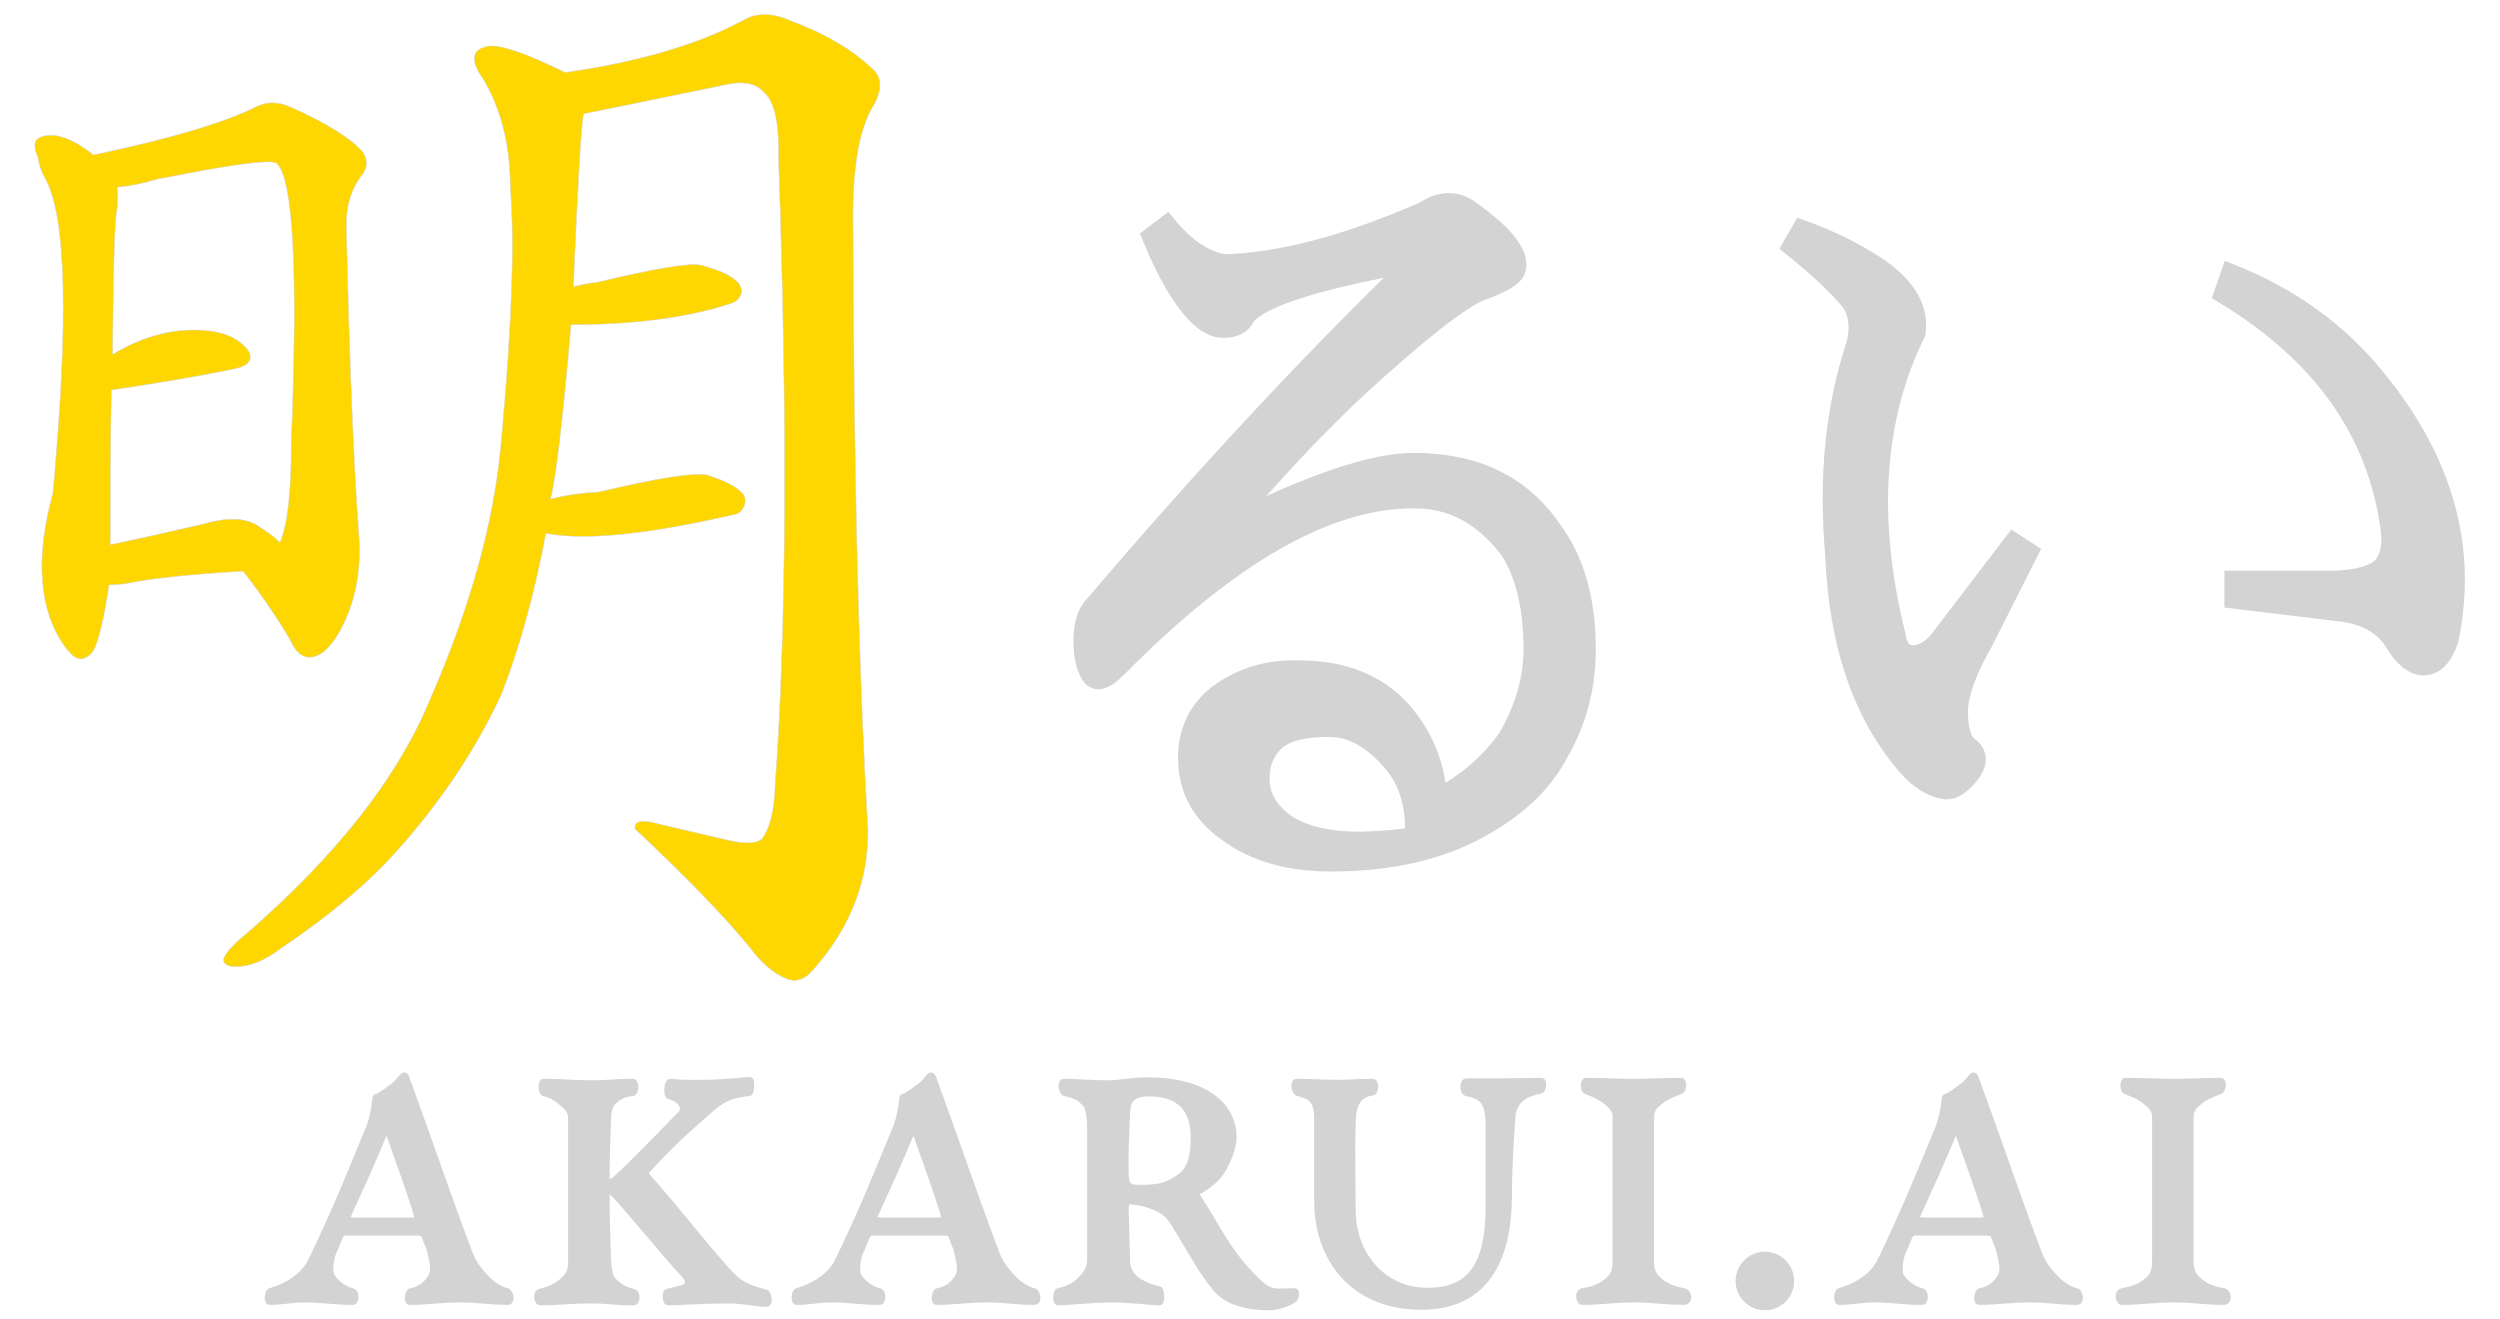
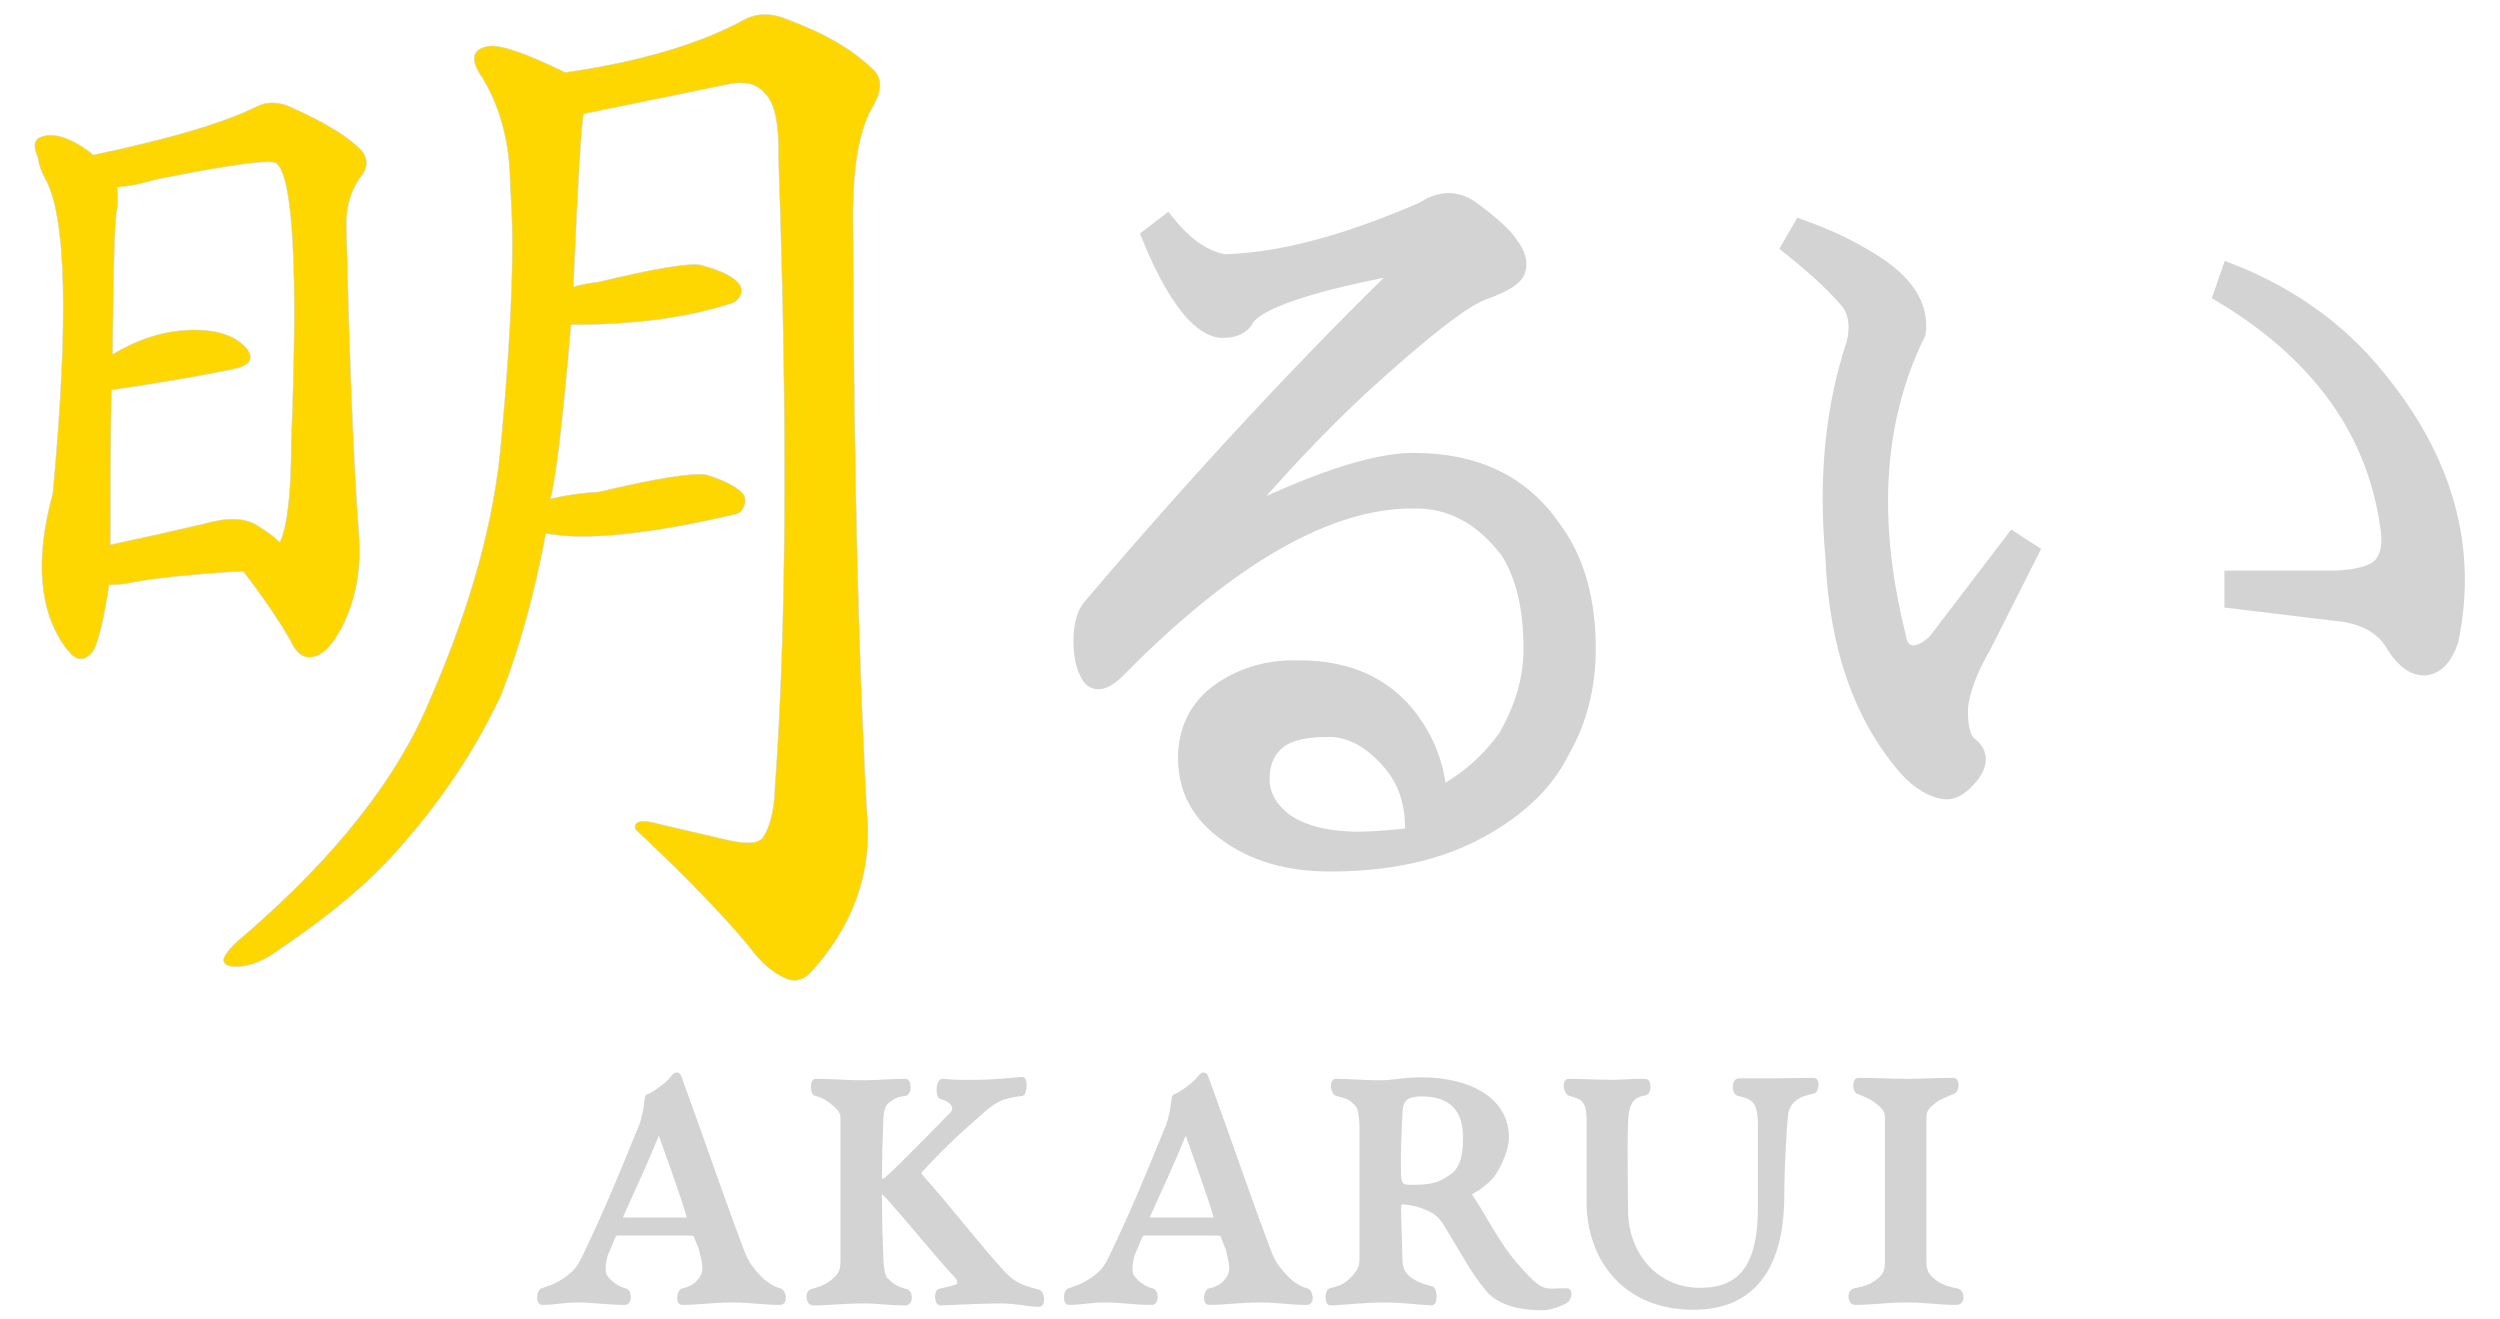
- <svg xmlns="http://www.w3.org/2000/svg" xmlns:ns1="http://vectornator.io" height="100%" stroke-miterlimit="10" style="fill-rule:nonzero;clip-rule:evenodd;stroke-linecap:round;stroke-linejoin:round;" version="1.1" viewBox="0 0 512 270" width="100%" xml:space="preserve">
-   <defs>
+ <svg xmlns="http://www.w3.org/2000/svg" xmlns:ns1="http://vectornator.io" height="100%" stroke-miterlimit="10" style="fill-rule:nonzero;clip-rule:evenodd;stroke-linecap:round;stroke-linejoin:round;" version="1.1" viewBox="0 0 512 270" width="100%" xml:space="preserve" id="svg36">
+   <defs id="defs5">
    <clipPath id="TextBounds">
-       <rect height="145.654" width="532" x="-5" y="161.444" />
+       <rect height="145.654" width="532" x="-5" y="161.444" id="rect2" />
    </clipPath>
  </defs>
  <g id="Layer-1" ns1:layerName="Layer 1">
-     <path d="M111.782 109.22C119.763 110.785 132.831 109.455 150.986 105.229C150.986 105.073 151.142 104.994 151.455 104.994C152.551 103.899 152.864 102.725 152.394 101.473C151.299 99.908 148.716 98.499 144.647 97.247C141.83 96.778 134.475 97.952 122.58 100.769C119.294 100.925 116.007 101.395 112.721 102.177C113.816 98.265 115.225 86.37 116.946 66.494C130.093 66.494 141.126 65.008 150.047 62.034C150.203 61.877 150.36 61.799 150.516 61.799C151.925 60.704 152.238 59.53 151.455 58.278C150.36 56.713 147.699 55.383 143.474 54.287C141.126 53.818 134.083 54.991 122.346 57.808C120.781 57.965 119.137 58.278 117.416 58.747C118.355 36.993 119.059 25.177 119.529 23.299C119.685 23.299 129.623 21.265 149.342 17.196C152.629 16.57 155.055 17.196 156.62 19.074C158.654 20.952 159.593 25.334 159.437 32.22C161.315 85.901 161.08 128.861 158.733 161.101C158.576 165.953 157.715 169.474 156.15 171.665C155.211 172.76 152.942 172.917 149.342 172.134L135.257 168.848C131.501 167.752 129.78 168.065 130.093 169.787C140.109 179.177 147.856 187.159 153.333 193.732C155.837 197.175 158.498 199.444 161.315 200.54C163.193 201.166 164.915 200.54 166.48 198.662C174.148 190.054 177.904 180.429 177.748 169.787C175.87 138.33 174.853 97.091 174.696 46.071C174.54 35.115 175.792 27.212 178.452 22.36C180.8 18.604 180.8 15.787 178.452 13.909C174.54 10.153 169.062 6.945 162.019 4.284C158.576 2.719 155.524 2.563 152.864 3.815C143.474 8.979 131.11 12.657 115.772 14.848C107.791 10.935 102.548 9.136 100.044 9.449C96.601 10.075 96.209 12.266 98.87 16.022C102.626 22.282 104.504 29.716 104.504 38.324C105.443 49.748 104.817 67.199 102.626 90.674C101.218 106.794 96.366 124.323 88.071 143.259C81.498 159.223 68.9 175.265 50.276 191.384C47.772 193.419 46.285 195.062 45.815 196.314C45.659 197.41 46.52 197.958 48.398 197.958C51.215 197.958 54.266 196.706 57.553 194.201C67.569 187.472 75.551 180.742 81.498 174.012C90.419 163.996 97.462 153.432 102.626 142.32C106.382 132.774 109.434 121.74 111.782 109.22Z" fill="#ffd700" fill-rule="evenodd" opacity="1" stroke="#D3D3D3" stroke-linecap="butt" stroke-linejoin="miter" stroke-width="0.1" />
-     <path d="M265.587 137.238C259.466 137.118 254.065 138.798 249.384 142.279C245.304 145.519 243.263 149.84 243.263 155.241C243.263 161.482 245.964 166.523 251.365 170.363C256.886 174.444 263.907 176.484 272.428 176.484C283.71 176.484 293.312 174.504 301.233 170.543C309.994 166.103 316.055 160.522 319.416 153.8C323.017 147.559 324.817 140.598 324.817 132.917C324.817 122.835 322.477 114.674 317.796 108.433C311.555 99.311 302.133 94.751 289.531 94.751C281.25 94.751 268.588 99.011 251.545 107.533C261.026 96.371 269.968 86.889 278.369 79.088C290.971 67.566 299.373 61.025 303.573 59.465C307.654 58.024 309.934 56.644 310.415 55.324C310.895 53.884 310.475 52.264 309.154 50.463C307.954 48.543 305.194 46.022 300.873 42.902C297.992 40.982 294.932 41.102 291.691 43.262C275.729 50.223 262.046 53.824 250.645 54.064C246.564 53.344 242.663 50.703 238.943 46.142L235.882 48.483C238.883 55.804 241.943 61.085 245.064 64.326C246.984 66.246 248.784 67.206 250.464 67.206C252.385 67.206 253.765 66.666 254.605 65.586C256.405 61.505 268.047 57.544 289.531 53.704C268.528 73.987 246.684 97.451 224 124.095C222.56 125.536 221.84 127.936 221.84 131.297C221.84 134.297 222.38 136.638 223.46 138.318C224.54 139.878 226.4 139.278 229.041 136.518C251.845 113.474 272.008 102.012 289.531 102.132C297.212 102.012 303.753 105.492 309.154 112.574C312.395 117.614 314.015 124.396 314.015 132.917C314.015 139.038 312.275 145.099 308.794 151.1C305.194 156.261 300.393 160.402 294.392 163.522C294.032 158.121 292.472 153.32 289.711 149.12C284.55 141.078 276.509 137.118 265.587 137.238ZM278.719 172.335C271.877 172.335 266.656 171.074 263.056 168.554C259.695 166.034 258.015 163.033 258.015 159.553C258.015 155.952 259.275 153.191 261.796 151.271C263.956 149.711 267.317 148.931 271.877 148.931C276.678 148.811 281.179 151.271 285.38 156.312C288.62 160.273 290.06 165.314 289.7 171.435C286.34 171.915 282.679 172.215 278.719 172.335Z" fill="#D3D3D3" fill-rule="evenodd" opacity="1" stroke="#D3D3D3" stroke-linecap="butt" stroke-linejoin="miter" stroke-width="4" />
-     <path d="M388.246 130.032C382.365 106.268 383.746 85.625 392.387 68.102C393.107 62.701 389.867 57.84 382.666 53.519C378.585 50.999 374.024 48.838 368.983 47.038L367.003 50.459C372.524 54.899 376.544 58.68 379.065 61.801C380.625 64.081 380.985 66.962 380.145 70.442C375.824 83.404 374.384 97.867 375.824 113.829C376.544 131.952 381.465 146.295 390.587 156.857C393.227 159.857 395.928 161.477 398.688 161.717C400.248 161.717 401.929 160.517 403.729 158.117C405.169 155.956 404.989 154.216 403.189 152.896C401.749 151.816 401.029 149.355 401.029 145.515C401.149 141.914 402.829 137.293 406.069 131.652L415.431 113.109L412.37 111.129L396.708 131.652C395.148 133.213 393.587 134.053 392.027 134.173C389.867 134.173 388.607 132.793 388.246 130.032ZM456.838 56.04L455.398 60.18C475.681 72.422 487.083 88.625 489.603 108.788C489.964 112.029 489.363 114.489 487.803 116.17C486.243 117.73 483.122 118.63 478.442 118.87L457.558 118.87L457.558 122.651L478.442 125.171C483.842 125.651 487.743 127.632 490.144 131.112C492.064 134.473 494.104 136.213 496.265 136.333C498.545 136.333 500.285 134.593 501.485 131.112C505.446 112.269 500.465 94.386 486.543 77.463C478.862 67.982 468.96 60.84 456.838 56.04Z" fill="#D3D3D3" fill-rule="evenodd" opacity="1" stroke="#D3D3D3" stroke-linecap="butt" stroke-linejoin="miter" stroke-width="4" />
-     <path d="M55.782 21.066C54.608 21.066 53.493 21.352 52.397 21.899C45.824 25.186 34.697 28.471 19.047 31.757L18.581 31.291C14.199 28.005 10.673 26.974 8.012 28.226C6.917 28.852 6.852 30.189 7.791 32.223C7.948 33.632 8.407 35.033 9.189 36.441C13.571 43.953 14.119 65.482 10.832 101.008C7.076 114.781 8.018 125.424 13.652 132.936L14.118 133.402C15.683 135.437 17.326 135.437 19.047 133.402C20.143 131.524 21.238 126.992 22.333 119.792C23.272 119.792 24.367 119.704 25.619 119.547C30.94 118.452 38.999 117.598 49.798 116.972C53.554 121.824 56.775 126.509 59.435 131.048C60.531 133.552 61.932 134.736 63.653 134.579C66.001 134.423 68.279 132.08 70.47 127.541C72.974 122.22 73.981 116.262 73.511 109.689C72.415 94.978 71.562 73.997 70.936 46.765C70.78 42.383 71.875 38.704 74.222 35.73C75.318 34.165 75.318 32.611 74.222 31.046C71.718 28.229 66.791 25.186 59.435 21.899C58.183 21.352 56.955 21.066 55.782 21.066ZM54.384 33.155C55.557 33.116 56.302 33.205 56.615 33.4C60.058 36.374 61.065 55.382 59.656 90.439C59.656 100.768 58.891 107.644 57.326 111.087C56.231 109.991 54.653 108.832 52.618 107.58C50.114 106.015 46.435 105.926 41.583 107.335C34.853 108.9 28.526 110.325 22.578 111.577C22.578 101.092 22.642 90.512 22.799 79.87C32.346 78.462 40.582 77.061 47.468 75.652C50.911 75.026 52.006 73.69 50.754 71.655C48.876 69.308 45.897 67.971 41.828 67.658C35.568 67.189 29.304 68.831 23.044 72.587C23.201 54.276 23.507 44.357 23.976 42.792C24.133 40.914 24.133 39.425 23.976 38.329C26.324 38.173 29.061 37.625 32.191 36.686C43.459 34.456 50.862 33.273 54.384 33.155Z" fill="#ffd700" fill-rule="evenodd" opacity="1" stroke="#D3D3D3" stroke-linecap="butt" stroke-linejoin="miter" stroke-width="0.1" />
-     <g fill="#D3D3D3" opacity="1" stroke="#D3D3D3" stroke-linecap="butt" stroke-linejoin="miter" stroke-width="1">
-       <path clip-path="url(#TextBounds)" d="M55.25 266.744C57.95 266.744 59.574 266.244 62.35 266.244C66.216 266.244 68.25 266.744 72.25 266.744C73.15 266.744 73.15 264.544 72.25 264.344C70.95 264.044 69.15 263.044 68.05 261.344C67.65 260.644 67.701 259.307 67.95 258.044C68.296 256.288 68.35 256.844 69.55 253.744C69.95 252.844 70.088 252.544 70.75 252.544L84.95 252.544C86.35 252.544 86.65 252.644 86.85 253.244C87.85 255.944 87.75 255.044 88.25 257.544C88.55 258.844 88.891 260.282 88.05 261.644C87.061 263.245 85.65 264.044 84.05 264.344C83.45 264.444 83.013 266.744 83.95 266.744C87.25 266.744 90.289 266.244 94.35 266.244C98.15 266.244 100.201 266.744 103.95 266.744C105.15 266.744 104.65 264.544 103.95 264.344C102.25 263.944 100.65 262.744 99.45 261.444C97.65 259.544 96.75 258.044 95.95 255.744C91.25 243.244 88.25 234.144 83.45 221.044C83.25 220.444 83.15 220.144 82.75 220.144C82.45 220.144 82.15 220.644 81.35 221.544C80.75 222.244 77.75 224.444 76.85 224.644C76.75 224.744 76.606 226.607 76.35 227.844C76.137 228.872 75.85 229.844 75.65 230.444C70.85 242.144 68.93 246.953 64.05 257.244C63.178 259.083 62.535 260.165 60.95 261.444C59.009 263.01 57.35 263.644 55.25 264.344C54.65 264.544 54.45 266.744 55.25 266.744ZM78.55 232.744C79.15 231.244 79.15 231.244 79.75 232.744C80.85 235.844 84.55 246.144 85.25 248.844C85.55 249.844 85.45 249.844 84.45 249.844L72.75 249.844C71.55 249.844 71.05 249.744 71.45 248.844C73.65 244.044 76.85 236.944 78.55 232.744Z" fill-rule="evenodd" />
-       <path clip-path="url(#TextBounds)" d="M148.75 259.844C142.25 252.444 139.55 248.644 132.85 241.044C132.45 240.544 132.224 240.2 132.55 239.844C137.019 234.961 139.95 232.244 144.75 228.044C147.85 225.244 149.25 224.444 153.55 223.944C153.95 223.844 154.25 221.044 153.55 221.044C149.75 221.444 145.85 221.644 144.75 221.644C142.25 221.644 140.35 221.744 137.25 221.444C136.45 221.444 136.25 224.444 137.05 224.644C139.35 225.144 140.35 226.944 139.35 228.044C139.35 228.044 129.05 238.644 126.15 241.244C125.65 241.744 125.15 241.944 124.65 241.944C124.35 241.944 124.35 241.444 124.35 241.144C124.35 236.844 124.45 234.444 124.65 228.944C124.699 227.588 125.05 226.244 125.75 225.644C127.15 224.444 127.95 224.144 129.65 223.944C130.35 223.844 130.45 221.444 129.65 221.444C125.85 221.444 124.406 221.744 121.05 221.744C117.226 221.744 115.25 221.444 111.25 221.444C110.65 221.444 110.65 223.744 111.25 223.944C112.95 224.344 113.982 225.023 115.35 226.244C116.249 227.046 116.85 227.744 116.85 228.944L116.85 258.144C116.85 259.644 116.688 260.689 115.65 261.744C114.096 263.323 112.55 263.944 110.65 264.444C109.45 264.644 109.85 266.844 110.65 266.844C114.15 266.844 116.991 266.444 121.05 266.444C124.408 266.444 125.95 266.844 129.65 266.844C130.75 266.844 130.75 264.644 129.65 264.444C127.65 263.944 126.85 263.344 125.55 262.044C125.05 261.544 124.706 259.704 124.65 258.144C124.45 252.544 124.35 249.844 124.35 245.444C124.35 244.944 124.25 243.944 124.65 243.944C124.95 243.944 125.651 244.585 126.15 245.144C131.509 251.145 136.05 256.844 139.65 260.744C140.65 261.744 140.75 262.144 140.75 262.844C140.75 263.744 138.35 263.944 136.65 264.444C136.05 264.544 136.05 266.844 136.85 266.844C138.35 266.844 144.35 266.444 149.15 266.444C152.45 266.444 154.95 267.144 156.95 267.144C157.95 267.144 157.55 264.844 156.95 264.644C153.05 263.544 151.65 263.144 148.75 259.844Z" fill-rule="evenodd" />
-       <path clip-path="url(#TextBounds)" d="M163.15 266.744C165.85 266.744 167.474 266.244 170.25 266.244C174.116 266.244 176.15 266.744 180.15 266.744C181.05 266.744 181.05 264.544 180.15 264.344C178.85 264.044 177.05 263.044 175.95 261.344C175.55 260.644 175.601 259.307 175.85 258.044C176.196 256.288 176.25 256.844 177.45 253.744C177.85 252.844 177.988 252.544 178.65 252.544L192.85 252.544C194.25 252.544 194.55 252.644 194.75 253.244C195.75 255.944 195.65 255.044 196.15 257.544C196.45 258.844 196.791 260.282 195.95 261.644C194.961 263.245 193.55 264.044 191.95 264.344C191.35 264.444 190.913 266.744 191.85 266.744C195.15 266.744 198.189 266.244 202.25 266.244C206.05 266.244 208.101 266.744 211.85 266.744C213.05 266.744 212.55 264.544 211.85 264.344C210.15 263.944 208.55 262.744 207.35 261.444C205.55 259.544 204.65 258.044 203.85 255.744C199.15 243.244 196.15 234.144 191.35 221.044C191.15 220.444 191.05 220.144 190.65 220.144C190.35 220.144 190.05 220.644 189.25 221.544C188.65 222.244 185.65 224.444 184.75 224.644C184.65 224.744 184.506 226.607 184.25 227.844C184.037 228.872 183.75 229.844 183.55 230.444C178.75 242.144 176.83 246.953 171.95 257.244C171.078 259.083 170.434 260.165 168.85 261.444C166.909 263.01 165.25 263.644 163.15 264.344C162.55 264.544 162.35 266.744 163.15 266.744ZM186.45 232.744C187.05 231.244 187.05 231.244 187.65 232.744C188.75 235.844 192.45 246.144 193.15 248.844C193.45 249.844 193.35 249.844 192.35 249.844L180.65 249.844C179.45 249.844 178.95 249.744 179.35 248.844C181.55 244.044 184.75 236.944 186.45 232.744Z" fill-rule="evenodd" />
-       <path clip-path="url(#TextBounds)" d="M230.65 247.544C230.65 246.644 230.95 246.044 231.65 246.144C232.95 246.244 235.157 246.659 237.15 247.644C238.561 248.341 239.35 249.144 240.15 250.344C244.85 258.044 245.65 259.944 248.95 264.044C251.45 267.044 256.05 267.844 260.05 267.844C261.75 267.844 264.05 266.944 264.95 266.344C265.55 265.944 265.85 264.344 265.15 264.344C261.85 264.244 260.45 265.144 257.65 262.344C251.35 256.244 249.55 251.344 245.25 244.844C244.95 244.444 244.95 244.344 245.25 244.244C246.15 243.844 247.85 242.744 249.25 241.344C250.35 240.344 252.75 236.044 252.75 232.944C252.75 225.444 245.45 221.144 235.35 221.144C231.35 221.144 229.55 221.744 226.95 221.744C223.399 221.744 220.75 221.444 217.85 221.444C216.874 221.444 217.35 223.744 217.95 223.944C220.65 224.644 220.85 224.744 222.25 226.244C222.95 227.044 223.15 229.344 223.15 231.244L223.15 257.944C223.15 259.644 222.418 260.795 221.15 262.044C219.746 263.426 218.65 263.844 216.65 264.344C216.05 264.544 216.05 266.844 216.65 266.844C218.55 266.844 223.476 266.244 227.85 266.244C231.601 266.244 236.05 266.844 237.45 266.844C238.15 266.844 238.05 264.144 237.45 263.944C233.05 262.844 231.05 261.144 230.95 258.344C230.85 254.644 230.75 251.544 230.65 247.544ZM230.65 240.644C230.55 235.144 230.75 232.844 230.95 227.844C231.05 225.744 231.55 224.044 235.35 224.044C243.15 224.044 244.35 229.144 244.35 233.044C244.35 237.144 243.55 239.744 241.25 241.144C239.45 242.344 238.05 243.144 233.95 243.144C231.85 243.144 230.75 243.344 230.65 240.644Z" fill-rule="evenodd" />
-       <path clip-path="url(#TextBounds)" d="M269.65 246.044C269.65 257.93 277.15 267.744 291.05 267.744C305.55 267.744 309.15 256.158 309.15 244.744C309.15 238.544 309.65 231.144 309.85 228.944C310.05 225.244 312.593 224.055 315.65 223.444C316.15 223.344 316.508 221.244 315.65 221.244C312.45 221.244 310.65 221.344 307.55 221.344L300.35 221.344C299.335 221.344 299.35 223.644 300.25 223.944C303.55 224.744 304.85 225.344 304.75 231.444L304.75 247.144C304.75 259.444 300.75 264.244 292.35 264.244C283.15 264.244 277.15 256.636 277.15 247.944C277.15 244.444 276.95 235.944 277.15 229.944C277.25 226.044 278.25 224.244 281.15 223.844C281.95 223.644 281.95 221.444 281.15 221.444C277.25 221.444 276.942 221.644 274.25 221.644C270.856 221.644 268.75 221.444 265.55 221.444C264.572 221.444 264.95 223.744 265.75 223.944C268.05 224.644 269.65 224.944 269.65 229.244L269.65 246.044Z" fill-rule="evenodd" />
-       <path clip-path="url(#TextBounds)" d="M338.25 228.744C338.25 227.544 338.85 226.644 339.65 226.044C341.05 224.744 342.55 224.244 344.25 223.544C344.95 223.244 345.15 221.244 344.25 221.244C340.15 221.244 338.456 221.444 334.75 221.444C330.849 221.444 329.05 221.244 324.75 221.244C324.15 221.244 324.05 223.244 324.75 223.544C326.45 224.244 327.673 224.663 329.15 225.944C330.1 226.767 330.75 227.444 330.75 228.744L330.75 258.244C330.75 259.744 330.581 260.914 329.45 261.944C327.746 263.495 326.15 263.944 324.05 264.344C322.85 264.644 323.25 266.744 324.05 266.744C327.85 266.744 330.572 266.244 334.75 266.244C338.733 266.244 340.95 266.744 344.95 266.744C346.15 266.744 346.15 264.644 344.95 264.344C342.85 263.944 341.328 263.471 339.65 261.944C338.509 260.905 338.25 259.744 338.25 258.244L338.25 228.744Z" fill-rule="evenodd" />
-       <path clip-path="url(#TextBounds)" d="M361.45 256.844C358.416 256.844 355.95 259.31 355.95 262.344C355.95 265.377 358.416 267.844 361.45 267.844C364.483 267.844 366.95 265.377 366.95 262.344C366.95 259.31 364.483 256.844 361.45 256.844Z" fill-rule="evenodd" />
-       <path clip-path="url(#TextBounds)" d="M376.65 266.744C379.35 266.744 380.974 266.244 383.75 266.244C387.616 266.244 389.65 266.744 393.65 266.744C394.55 266.744 394.55 264.544 393.65 264.344C392.35 264.044 390.55 263.044 389.45 261.344C389.05 260.644 389.101 259.307 389.35 258.044C389.696 256.288 389.75 256.844 390.95 253.744C391.35 252.844 391.488 252.544 392.15 252.544L406.35 252.544C407.75 252.544 408.05 252.644 408.25 253.244C409.25 255.944 409.15 255.044 409.65 257.544C409.95 258.844 410.291 260.282 409.45 261.644C408.461 263.245 407.05 264.044 405.45 264.344C404.85 264.444 404.413 266.744 405.35 266.744C408.65 266.744 411.689 266.244 415.75 266.244C419.55 266.244 421.601 266.744 425.35 266.744C426.55 266.744 426.05 264.544 425.35 264.344C423.65 263.944 422.05 262.744 420.85 261.444C419.05 259.544 418.15 258.044 417.35 255.744C412.65 243.244 409.65 234.144 404.85 221.044C404.65 220.444 404.55 220.144 404.15 220.144C403.85 220.144 403.55 220.644 402.75 221.544C402.15 222.244 399.15 224.444 398.25 224.644C398.15 224.744 398.006 226.607 397.75 227.844C397.537 228.872 397.25 229.844 397.05 230.444C392.25 242.144 390.33 246.953 385.45 257.244C384.578 259.083 383.934 260.165 382.35 261.444C380.409 263.01 378.75 263.644 376.65 264.344C376.05 264.544 375.85 266.744 376.65 266.744ZM399.95 232.744C400.55 231.244 400.55 231.244 401.15 232.744C402.25 235.844 405.95 246.144 406.65 248.844C406.95 249.844 406.85 249.844 405.85 249.844L394.15 249.844C392.95 249.844 392.45 249.744 392.85 248.844C395.05 244.044 398.25 236.944 399.95 232.744Z" fill-rule="evenodd" />
-       <path clip-path="url(#TextBounds)" d="M448.75 228.744C448.75 227.544 449.35 226.644 450.15 226.044C451.55 224.744 453.05 224.244 454.75 223.544C455.45 223.244 455.65 221.244 454.75 221.244C450.65 221.244 448.956 221.444 445.25 221.444C441.349 221.444 439.55 221.244 435.25 221.244C434.65 221.244 434.55 223.244 435.25 223.544C436.95 224.244 438.173 224.663 439.65 225.944C440.6 226.767 441.25 227.444 441.25 228.744L441.25 258.244C441.25 259.744 441.081 260.914 439.95 261.944C438.246 263.495 436.65 263.944 434.55 264.344C433.35 264.644 433.75 266.744 434.55 266.744C438.35 266.744 441.072 266.244 445.25 266.244C449.233 266.244 451.45 266.744 455.45 266.744C456.65 266.744 456.65 264.644 455.45 264.344C453.35 263.944 451.828 263.471 450.15 261.944C449.009 260.905 448.75 259.744 448.75 258.244L448.75 228.744Z" fill-rule="evenodd" />
+     <path d="M111.782 109.22C119.763 110.785 132.831 109.455 150.986 105.229C150.986 105.073 151.142 104.994 151.455 104.994C152.551 103.899 152.864 102.725 152.394 101.473C151.299 99.908 148.716 98.499 144.647 97.247C141.83 96.778 134.475 97.952 122.58 100.769C119.294 100.925 116.007 101.395 112.721 102.177C113.816 98.265 115.225 86.37 116.946 66.494C130.093 66.494 141.126 65.008 150.047 62.034C150.203 61.877 150.36 61.799 150.516 61.799C151.925 60.704 152.238 59.53 151.455 58.278C150.36 56.713 147.699 55.383 143.474 54.287C141.126 53.818 134.083 54.991 122.346 57.808C120.781 57.965 119.137 58.278 117.416 58.747C118.355 36.993 119.059 25.177 119.529 23.299C119.685 23.299 129.623 21.265 149.342 17.196C152.629 16.57 155.055 17.196 156.62 19.074C158.654 20.952 159.593 25.334 159.437 32.22C161.315 85.901 161.08 128.861 158.733 161.101C158.576 165.953 157.715 169.474 156.15 171.665C155.211 172.76 152.942 172.917 149.342 172.134L135.257 168.848C131.501 167.752 129.78 168.065 130.093 169.787C140.109 179.177 147.856 187.159 153.333 193.732C155.837 197.175 158.498 199.444 161.315 200.54C163.193 201.166 164.915 200.54 166.48 198.662C174.148 190.054 177.904 180.429 177.748 169.787C175.87 138.33 174.853 97.091 174.696 46.071C174.54 35.115 175.792 27.212 178.452 22.36C180.8 18.604 180.8 15.787 178.452 13.909C174.54 10.153 169.062 6.945 162.019 4.284C158.576 2.719 155.524 2.563 152.864 3.815C143.474 8.979 131.11 12.657 115.772 14.848C107.791 10.935 102.548 9.136 100.044 9.449C96.601 10.075 96.209 12.266 98.87 16.022C102.626 22.282 104.504 29.716 104.504 38.324C105.443 49.748 104.817 67.199 102.626 90.674C101.218 106.794 96.366 124.323 88.071 143.259C81.498 159.223 68.9 175.265 50.276 191.384C47.772 193.419 46.285 195.062 45.815 196.314C45.659 197.41 46.52 197.958 48.398 197.958C51.215 197.958 54.266 196.706 57.553 194.201C67.569 187.472 75.551 180.742 81.498 174.012C90.419 163.996 97.462 153.432 102.626 142.32C106.382 132.774 109.434 121.74 111.782 109.22Z" fill="#ffd700" fill-rule="evenodd" opacity="1" stroke="#D3D3D3" stroke-linecap="butt" stroke-linejoin="miter" stroke-width="0.1" id="path7" />
+     <path d="M265.587 137.238C259.466 137.118 254.065 138.798 249.384 142.279C245.304 145.519 243.263 149.84 243.263 155.241C243.263 161.482 245.964 166.523 251.365 170.363C256.886 174.444 263.907 176.484 272.428 176.484C283.71 176.484 293.312 174.504 301.233 170.543C309.994 166.103 316.055 160.522 319.416 153.8C323.017 147.559 324.817 140.598 324.817 132.917C324.817 122.835 322.477 114.674 317.796 108.433C311.555 99.311 302.133 94.751 289.531 94.751C281.25 94.751 268.588 99.011 251.545 107.533C261.026 96.371 269.968 86.889 278.369 79.088C290.971 67.566 299.373 61.025 303.573 59.465C307.654 58.024 309.934 56.644 310.415 55.324C310.895 53.884 310.475 52.264 309.154 50.463C307.954 48.543 305.194 46.022 300.873 42.902C297.992 40.982 294.932 41.102 291.691 43.262C275.729 50.223 262.046 53.824 250.645 54.064C246.564 53.344 242.663 50.703 238.943 46.142L235.882 48.483C238.883 55.804 241.943 61.085 245.064 64.326C246.984 66.246 248.784 67.206 250.464 67.206C252.385 67.206 253.765 66.666 254.605 65.586C256.405 61.505 268.047 57.544 289.531 53.704C268.528 73.987 246.684 97.451 224 124.095C222.56 125.536 221.84 127.936 221.84 131.297C221.84 134.297 222.38 136.638 223.46 138.318C224.54 139.878 226.4 139.278 229.041 136.518C251.845 113.474 272.008 102.012 289.531 102.132C297.212 102.012 303.753 105.492 309.154 112.574C312.395 117.614 314.015 124.396 314.015 132.917C314.015 139.038 312.275 145.099 308.794 151.1C305.194 156.261 300.393 160.402 294.392 163.522C294.032 158.121 292.472 153.32 289.711 149.12C284.55 141.078 276.509 137.118 265.587 137.238ZM278.719 172.335C271.877 172.335 266.656 171.074 263.056 168.554C259.695 166.034 258.015 163.033 258.015 159.553C258.015 155.952 259.275 153.191 261.796 151.271C263.956 149.711 267.317 148.931 271.877 148.931C276.678 148.811 281.179 151.271 285.38 156.312C288.62 160.273 290.06 165.314 289.7 171.435C286.34 171.915 282.679 172.215 278.719 172.335Z" fill="#D3D3D3" fill-rule="evenodd" opacity="1" stroke="#D3D3D3" stroke-linecap="butt" stroke-linejoin="miter" stroke-width="4" id="path9" />
+     <path d="M388.246 130.032C382.365 106.268 383.746 85.625 392.387 68.102C393.107 62.701 389.867 57.84 382.666 53.519C378.585 50.999 374.024 48.838 368.983 47.038L367.003 50.459C372.524 54.899 376.544 58.68 379.065 61.801C380.625 64.081 380.985 66.962 380.145 70.442C375.824 83.404 374.384 97.867 375.824 113.829C376.544 131.952 381.465 146.295 390.587 156.857C393.227 159.857 395.928 161.477 398.688 161.717C400.248 161.717 401.929 160.517 403.729 158.117C405.169 155.956 404.989 154.216 403.189 152.896C401.749 151.816 401.029 149.355 401.029 145.515C401.149 141.914 402.829 137.293 406.069 131.652L415.431 113.109L412.37 111.129L396.708 131.652C395.148 133.213 393.587 134.053 392.027 134.173C389.867 134.173 388.607 132.793 388.246 130.032ZM456.838 56.04L455.398 60.18C475.681 72.422 487.083 88.625 489.603 108.788C489.964 112.029 489.363 114.489 487.803 116.17C486.243 117.73 483.122 118.63 478.442 118.87L457.558 118.87L457.558 122.651L478.442 125.171C483.842 125.651 487.743 127.632 490.144 131.112C492.064 134.473 494.104 136.213 496.265 136.333C498.545 136.333 500.285 134.593 501.485 131.112C505.446 112.269 500.465 94.386 486.543 77.463C478.862 67.982 468.96 60.84 456.838 56.04Z" fill="#D3D3D3" fill-rule="evenodd" opacity="1" stroke="#D3D3D3" stroke-linecap="butt" stroke-linejoin="miter" stroke-width="4" id="path11" />
+     <path d="M55.782 21.066C54.608 21.066 53.493 21.352 52.397 21.899C45.824 25.186 34.697 28.471 19.047 31.757L18.581 31.291C14.199 28.005 10.673 26.974 8.012 28.226C6.917 28.852 6.852 30.189 7.791 32.223C7.948 33.632 8.407 35.033 9.189 36.441C13.571 43.953 14.119 65.482 10.832 101.008C7.076 114.781 8.018 125.424 13.652 132.936L14.118 133.402C15.683 135.437 17.326 135.437 19.047 133.402C20.143 131.524 21.238 126.992 22.333 119.792C23.272 119.792 24.367 119.704 25.619 119.547C30.94 118.452 38.999 117.598 49.798 116.972C53.554 121.824 56.775 126.509 59.435 131.048C60.531 133.552 61.932 134.736 63.653 134.579C66.001 134.423 68.279 132.08 70.47 127.541C72.974 122.22 73.981 116.262 73.511 109.689C72.415 94.978 71.562 73.997 70.936 46.765C70.78 42.383 71.875 38.704 74.222 35.73C75.318 34.165 75.318 32.611 74.222 31.046C71.718 28.229 66.791 25.186 59.435 21.899C58.183 21.352 56.955 21.066 55.782 21.066ZM54.384 33.155C55.557 33.116 56.302 33.205 56.615 33.4C60.058 36.374 61.065 55.382 59.656 90.439C59.656 100.768 58.891 107.644 57.326 111.087C56.231 109.991 54.653 108.832 52.618 107.58C50.114 106.015 46.435 105.926 41.583 107.335C34.853 108.9 28.526 110.325 22.578 111.577C22.578 101.092 22.642 90.512 22.799 79.87C32.346 78.462 40.582 77.061 47.468 75.652C50.911 75.026 52.006 73.69 50.754 71.655C48.876 69.308 45.897 67.971 41.828 67.658C35.568 67.189 29.304 68.831 23.044 72.587C23.201 54.276 23.507 44.357 23.976 42.792C24.133 40.914 24.133 39.425 23.976 38.329C26.324 38.173 29.061 37.625 32.191 36.686C43.459 34.456 50.862 33.273 54.384 33.155Z" fill="#ffd700" fill-rule="evenodd" opacity="1" stroke="#D3D3D3" stroke-linecap="butt" stroke-linejoin="miter" stroke-width="0.1" id="path13" />
+     <g fill="#D3D3D3" opacity="1" stroke="#D3D3D3" stroke-linecap="butt" stroke-linejoin="miter" stroke-width="1" id="g33">
+       <path clip-path="url(#TextBounds)" d="m 55.25,266.744 c 2.7,0 4.324,-0.5 7.1,-0.5 3.866,0 5.9,0.5 9.9,0.5 0.9,0 0.9,-2.2 0,-2.4 -1.3,-0.3 -3.1,-1.3 -4.2,-3 -0.4,-0.7 -0.349,-2.037 -0.1,-3.3 0.346,-1.756 0.4,-1.2 1.6,-4.3 0.4,-0.9 0.538,-1.2 1.2,-1.2 h 14.2 c 1.4,0 1.7,0.1 1.9,0.7 1,2.7 0.9,1.8 1.4,4.3 0.3,1.3 0.641,2.738 -0.2,4.1 -0.989,1.601 -2.4,2.4 -4,2.7 -0.6,0.1 -1.037,2.4 -0.1,2.4 3.3,0 6.339,-0.5 10.4,-0.5 3.8,0 5.851,0.5 9.6,0.5 1.2,0 0.7,-2.2 0,-2.4 -1.7,-0.4 -3.3,-1.6 -4.5,-2.9 -1.8,-1.9 -2.7,-3.4 -3.5,-5.7 -4.7,-12.5 -7.7,-21.6 -12.5,-34.7 -0.2,-0.6 -0.3,-0.9 -0.7,-0.9 -0.3,0 -0.6,0.5 -1.4,1.4 -0.6,0.7 -3.6,2.9 -4.5,3.1 -0.1,0.1 -0.244,1.963 -0.5,3.2 -0.213,1.028 -0.5,2 -0.7,2.6 -4.8,11.7 -6.72,16.509 -11.6,26.8 -0.872,1.839 -1.516,2.921 -3.1,4.2 -1.941,1.566 -3.6,2.2 -5.7,2.9 -0.6,0.2 -0.8,2.4 0,2.4 z m 23.3,-34 c 0.6,-1.5 0.6,-1.5 1.2,0 1.1,3.1 4.8,13.4 5.5,16.1 0.3,1 0.2,1 -0.8,1 h -11.7 c -1.2,0 -1.7,-0.1 -1.3,-1 2.2,-4.8 5.4,-11.9 7.1,-16.1 z" fill-rule="evenodd" id="path15" transform="translate(55.77813)" />
+       <path clip-path="url(#TextBounds)" d="m 148.75,259.844 c -6.5,-7.4 -9.2,-11.2 -15.9,-18.8 -0.4,-0.5 -0.626,-0.844 -0.3,-1.2 4.469,-4.883 7.4,-7.6 12.2,-11.8 3.1,-2.8 4.5,-3.6 8.8,-4.1 0.4,-0.1 0.7,-2.9 0,-2.9 -3.8,0.4 -7.7,0.6 -8.8,0.6 -2.5,0 -4.4,0.1 -7.5,-0.2 -0.8,0 -1,3 -0.2,3.2 2.3,0.5 3.3,2.3 2.3,3.4 0,0 -10.3,10.6 -13.2,13.2 -0.5,0.5 -1,0.7 -1.5,0.7 -0.3,0 -0.3,-0.5 -0.3,-0.8 0,-4.3 0.1,-6.7 0.3,-12.2 0.049,-1.356 0.4,-2.7 1.1,-3.3 1.4,-1.2 2.2,-1.5 3.9,-1.7 0.7,-0.1 0.8,-2.5 0,-2.5 -3.8,0 -5.244,0.3 -8.6,0.3 -3.824,0 -5.8,-0.3 -9.8,-0.3 -0.6,0 -0.6,2.3 0,2.5 1.7,0.4 2.732,1.079 4.1,2.3 0.899,0.802 1.5,1.5 1.5,2.7 v 29.2 c 0,1.5 -0.162,2.545 -1.2,3.6 -1.554,1.579 -3.1,2.2 -5,2.7 -1.2,0.2 -0.8,2.4 0,2.4 3.5,0 6.341,-0.4 10.4,-0.4 3.358,0 4.9,0.4 8.6,0.4 1.1,0 1.1,-2.2 0,-2.4 -2,-0.5 -2.8,-1.1 -4.1,-2.4 -0.5,-0.5 -0.844,-2.34 -0.9,-3.9 -0.2,-5.6 -0.3,-8.3 -0.3,-12.7 0,-0.5 -0.1,-1.5 0.3,-1.5 0.3,0 1.001,0.641 1.5,1.2 5.359,6.001 9.9,11.7 13.5,15.6 1,1 1.1,1.4 1.1,2.1 0,0.9 -2.4,1.1 -4.1,1.6 -0.6,0.1 -0.6,2.4 0.2,2.4 1.5,0 7.5,-0.4 12.3,-0.4 3.3,0 5.8,0.7 7.8,0.7 1,0 0.6,-2.3 0,-2.5 -3.9,-1.1 -5.3,-1.5 -8.2,-4.8 z" fill-rule="evenodd" id="path17" transform="translate(55.77813)" />
+       <path clip-path="url(#TextBounds)" d="m 163.15,266.744 c 2.7,0 4.324,-0.5 7.1,-0.5 3.866,0 5.9,0.5 9.9,0.5 0.9,0 0.9,-2.2 0,-2.4 -1.3,-0.3 -3.1,-1.3 -4.2,-3 -0.4,-0.7 -0.349,-2.037 -0.1,-3.3 0.346,-1.756 0.4,-1.2 1.6,-4.3 0.4,-0.9 0.538,-1.2 1.2,-1.2 h 14.2 c 1.4,0 1.7,0.1 1.9,0.7 1,2.7 0.9,1.8 1.4,4.3 0.3,1.3 0.641,2.738 -0.2,4.1 -0.989,1.601 -2.4,2.4 -4,2.7 -0.6,0.1 -1.037,2.4 -0.1,2.4 3.3,0 6.339,-0.5 10.4,-0.5 3.8,0 5.851,0.5 9.6,0.5 1.2,0 0.7,-2.2 0,-2.4 -1.7,-0.4 -3.3,-1.6 -4.5,-2.9 -1.8,-1.9 -2.7,-3.4 -3.5,-5.7 -4.7,-12.5 -7.7,-21.6 -12.5,-34.7 -0.2,-0.6 -0.3,-0.9 -0.7,-0.9 -0.3,0 -0.6,0.5 -1.4,1.4 -0.6,0.7 -3.6,2.9 -4.5,3.1 -0.1,0.1 -0.244,1.963 -0.5,3.2 -0.213,1.028 -0.5,2 -0.7,2.6 -4.8,11.7 -6.72,16.509 -11.6,26.8 -0.872,1.839 -1.516,2.921 -3.1,4.2 -1.941,1.566 -3.6,2.2 -5.7,2.9 -0.6,0.2 -0.8,2.4 0,2.4 z m 23.3,-34 c 0.6,-1.5 0.6,-1.5 1.2,0 1.1,3.1 4.8,13.4 5.5,16.1 0.3,1 0.2,1 -0.8,1 h -11.7 c -1.2,0 -1.7,-0.1 -1.3,-1 2.2,-4.8 5.4,-11.9 7.1,-16.1 z" fill-rule="evenodd" id="path19" transform="translate(55.77813)" />
+       <path clip-path="url(#TextBounds)" d="m 230.65,247.544 c 0,-0.9 0.3,-1.5 1,-1.4 1.3,0.1 3.507,0.515 5.5,1.5 1.411,0.697 2.2,1.5 3,2.7 4.7,7.7 5.5,9.6 8.8,13.7 2.5,3 7.1,3.8 11.1,3.8 1.7,0 4,-0.9 4.9,-1.5 0.6,-0.4 0.9,-2 0.2,-2 -3.3,-0.1 -4.7,0.8 -7.5,-2 -6.3,-6.1 -8.1,-11 -12.4,-17.5 -0.3,-0.4 -0.3,-0.5 0,-0.6 0.9,-0.4 2.6,-1.5 4,-2.9 1.1,-1 3.5,-5.3 3.5,-8.4 0,-7.5 -7.3,-11.8 -17.4,-11.8 -4,0 -5.8,0.6 -8.4,0.6 -3.551,0 -6.2,-0.3 -9.1,-0.3 -0.976,0 -0.5,2.3 0.1,2.5 2.7,0.7 2.9,0.8 4.3,2.3 0.7,0.8 0.9,3.1 0.9,5 v 26.7 c 0,1.7 -0.732,2.851 -2,4.1 -1.404,1.382 -2.5,1.8 -4.5,2.3 -0.6,0.2 -0.6,2.5 0,2.5 1.9,0 6.826,-0.6 11.2,-0.6 3.751,0 8.2,0.6 9.6,0.6 0.7,0 0.6,-2.7 0,-2.9 -4.4,-1.1 -6.4,-2.8 -6.5,-5.6 -0.1,-3.7 -0.2,-6.8 -0.3,-10.8 z m 0,-6.9 c -0.1,-5.5 0.1,-7.8 0.3,-12.8 0.1,-2.1 0.6,-3.8 4.4,-3.8 7.8,0 9,5.1 9,9 0,4.1 -0.8,6.7 -3.1,8.1 -1.8,1.2 -3.2,2 -7.3,2 -2.1,0 -3.2,0.2 -3.3,-2.5 z" fill-rule="evenodd" id="path21" transform="translate(55.77813)" />
+       <path clip-path="url(#TextBounds)" d="m 269.65,246.044 c 0,11.886 7.5,21.7 21.4,21.7 14.5,0 18.1,-11.586 18.1,-23 0,-6.2 0.5,-13.6 0.7,-15.8 0.2,-3.7 2.743,-4.889 5.8,-5.5 0.5,-0.1 0.858,-2.2 0,-2.2 -3.2,0 -5,0.1 -8.1,0.1 h -7.2 c -1.015,0 -1,2.3 -0.1,2.6 3.3,0.8 4.6,1.4 4.5,7.5 v 15.7 c 0,12.3 -4,17.1 -12.4,17.1 -9.2,0 -15.2,-7.608 -15.2,-16.3 0,-3.5 -0.2,-12 0,-18 0.1,-3.9 1.1,-5.7 4,-6.1 0.8,-0.2 0.8,-2.4 0,-2.4 -3.9,0 -4.208,0.2 -6.9,0.2 -3.394,0 -5.5,-0.2 -8.7,-0.2 -0.978,0 -0.6,2.3 0.2,2.5 2.3,0.7 3.9,1 3.9,5.3 z" fill-rule="evenodd" id="path23" transform="translate(55.77813)" />
+       <path clip-path="url(#TextBounds)" d="m 338.25,228.744 c 0,-1.2 0.6,-2.1 1.4,-2.7 1.4,-1.3 2.9,-1.8 4.6,-2.5 0.7,-0.3 0.9,-2.3 0,-2.3 -4.1,0 -5.794,0.2 -9.5,0.2 -3.901,0 -5.7,-0.2 -10,-0.2 -0.6,0 -0.7,2 0,2.3 1.7,0.7 2.923,1.119 4.4,2.4 0.95,0.823 1.6,1.5 1.6,2.8 v 29.5 c 0,1.5 -0.169,2.67 -1.3,3.7 -1.704,1.551 -3.3,2 -5.4,2.4 -1.2,0.3 -0.8,2.4 0,2.4 3.8,0 6.522,-0.5 10.7,-0.5 3.983,0 6.2,0.5 10.2,0.5 1.2,0 1.2,-2.1 0,-2.4 -2.1,-0.4 -3.622,-0.873 -5.3,-2.4 -1.141,-1.039 -1.4,-2.2 -1.4,-3.7 z" fill-rule="evenodd" id="path25" transform="translate(55.77813)" />
    </g>
  </g>
</svg>
